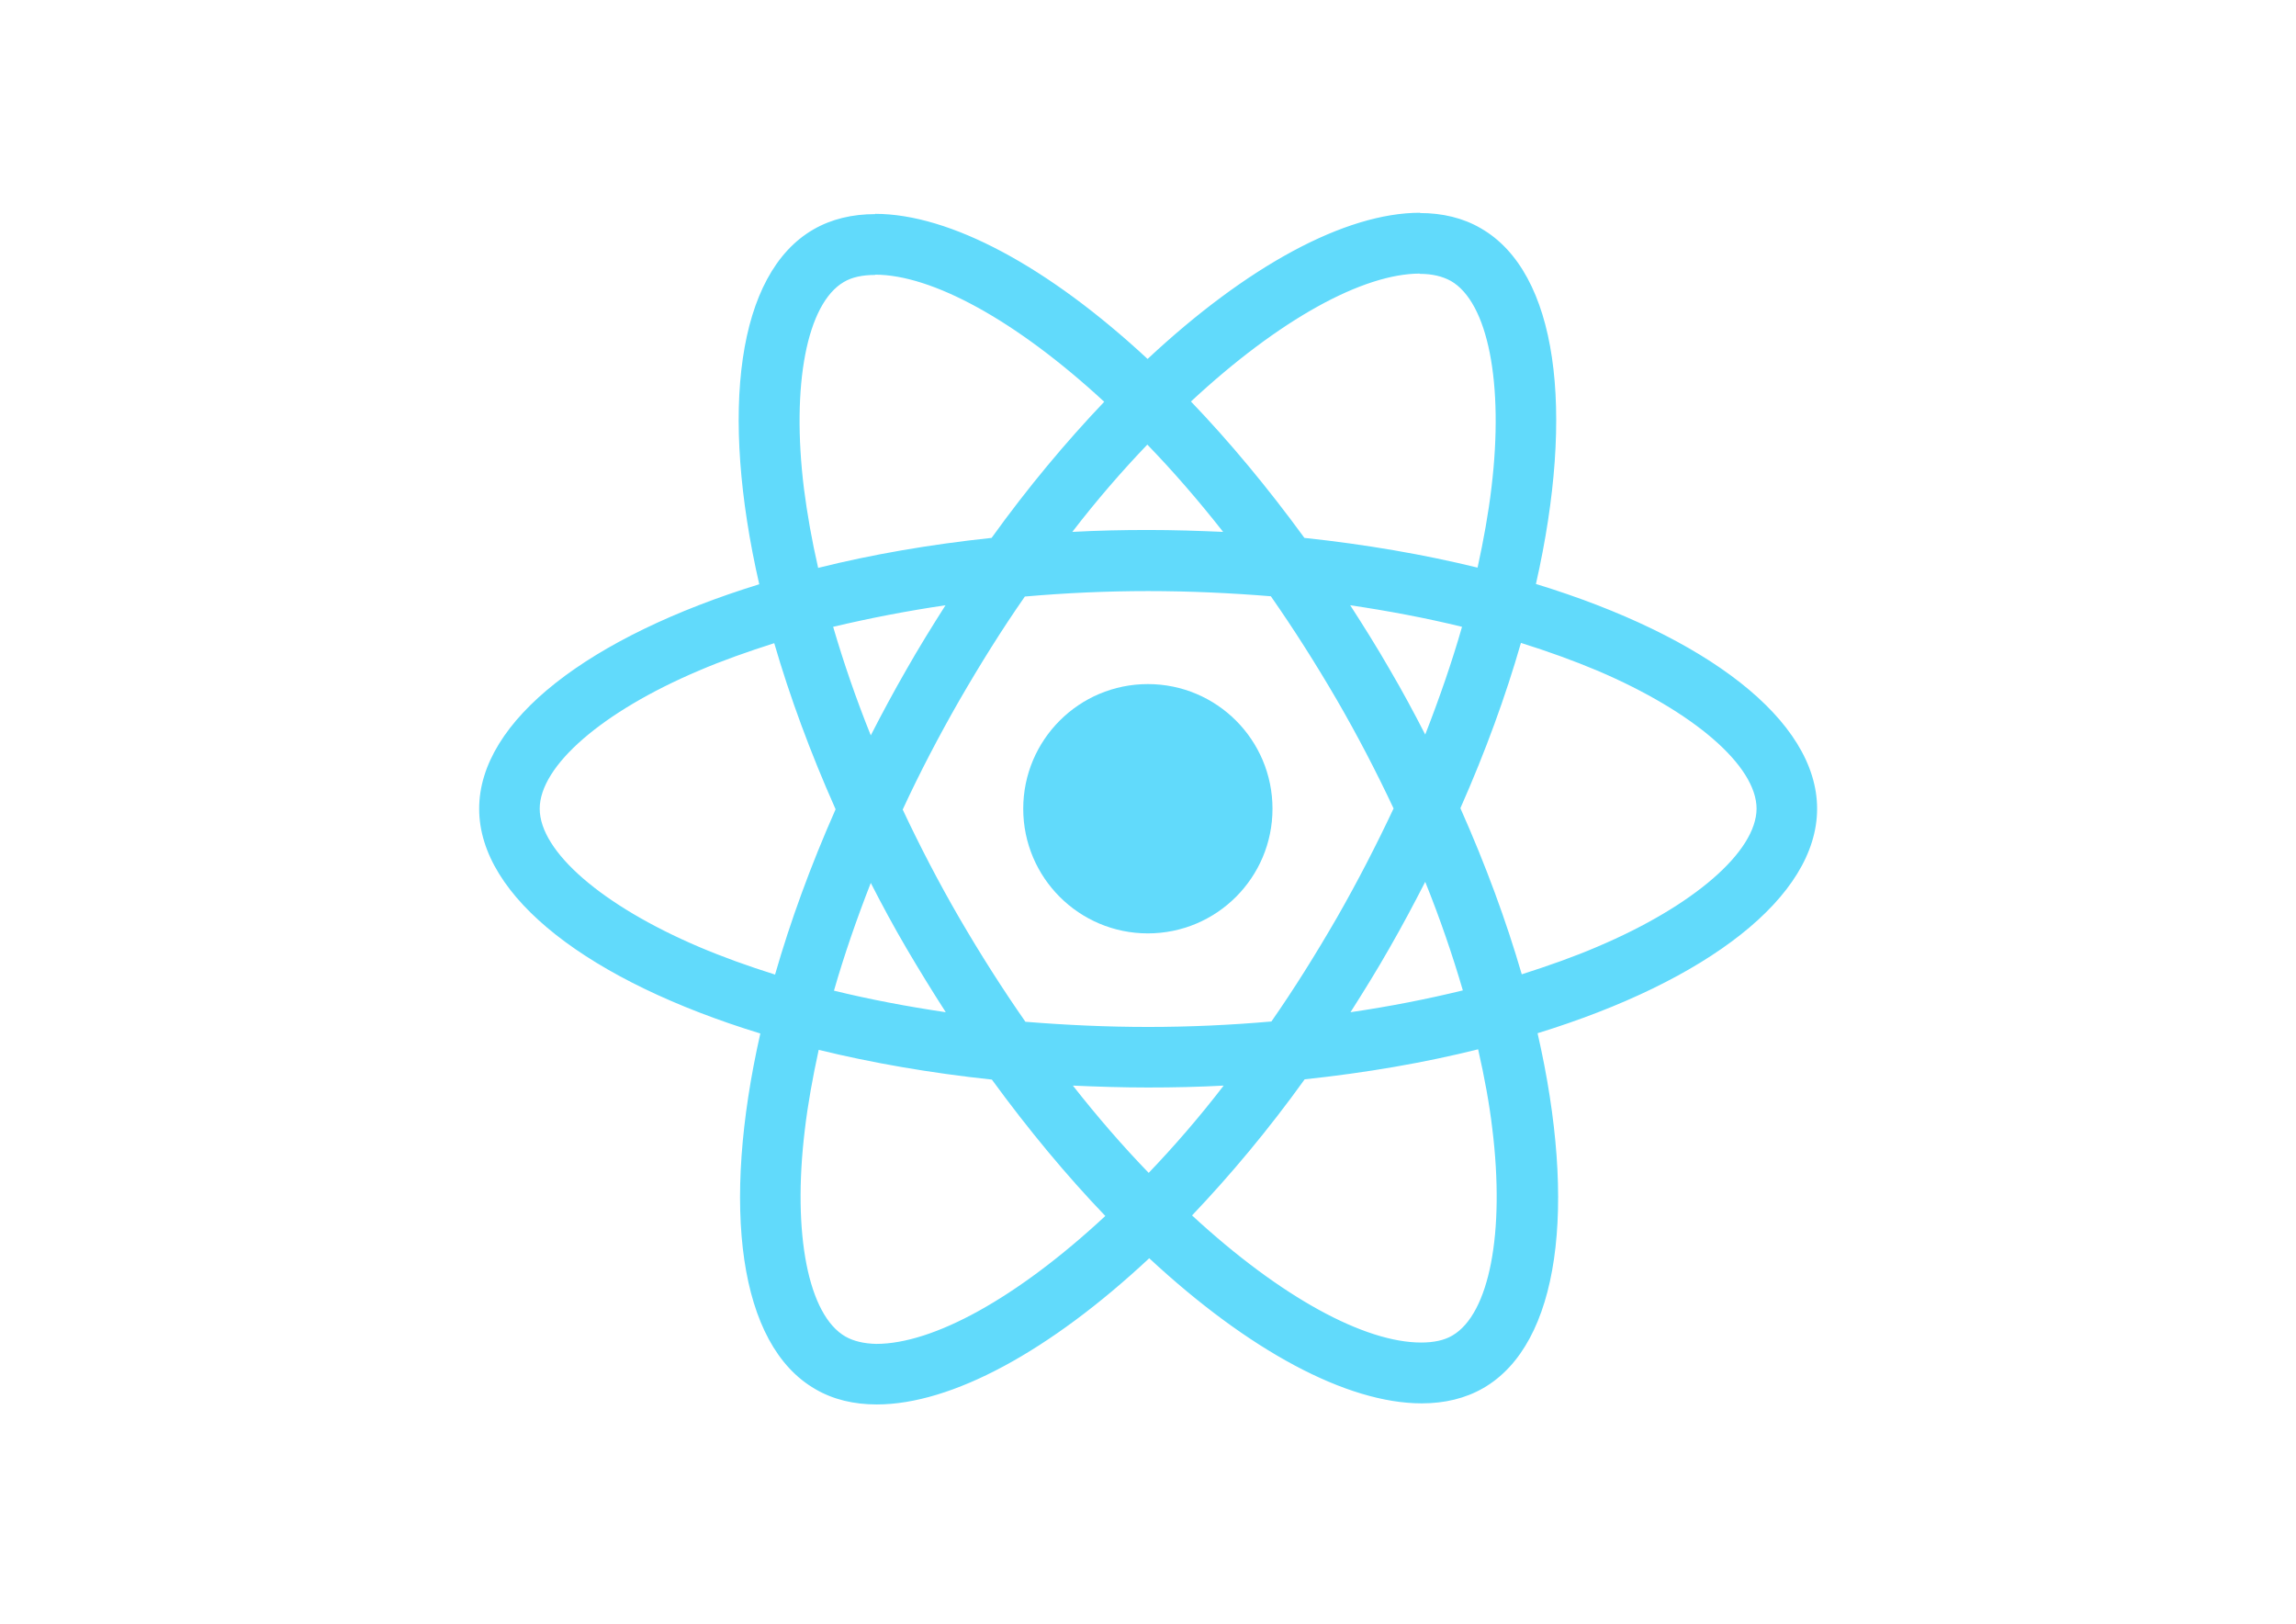
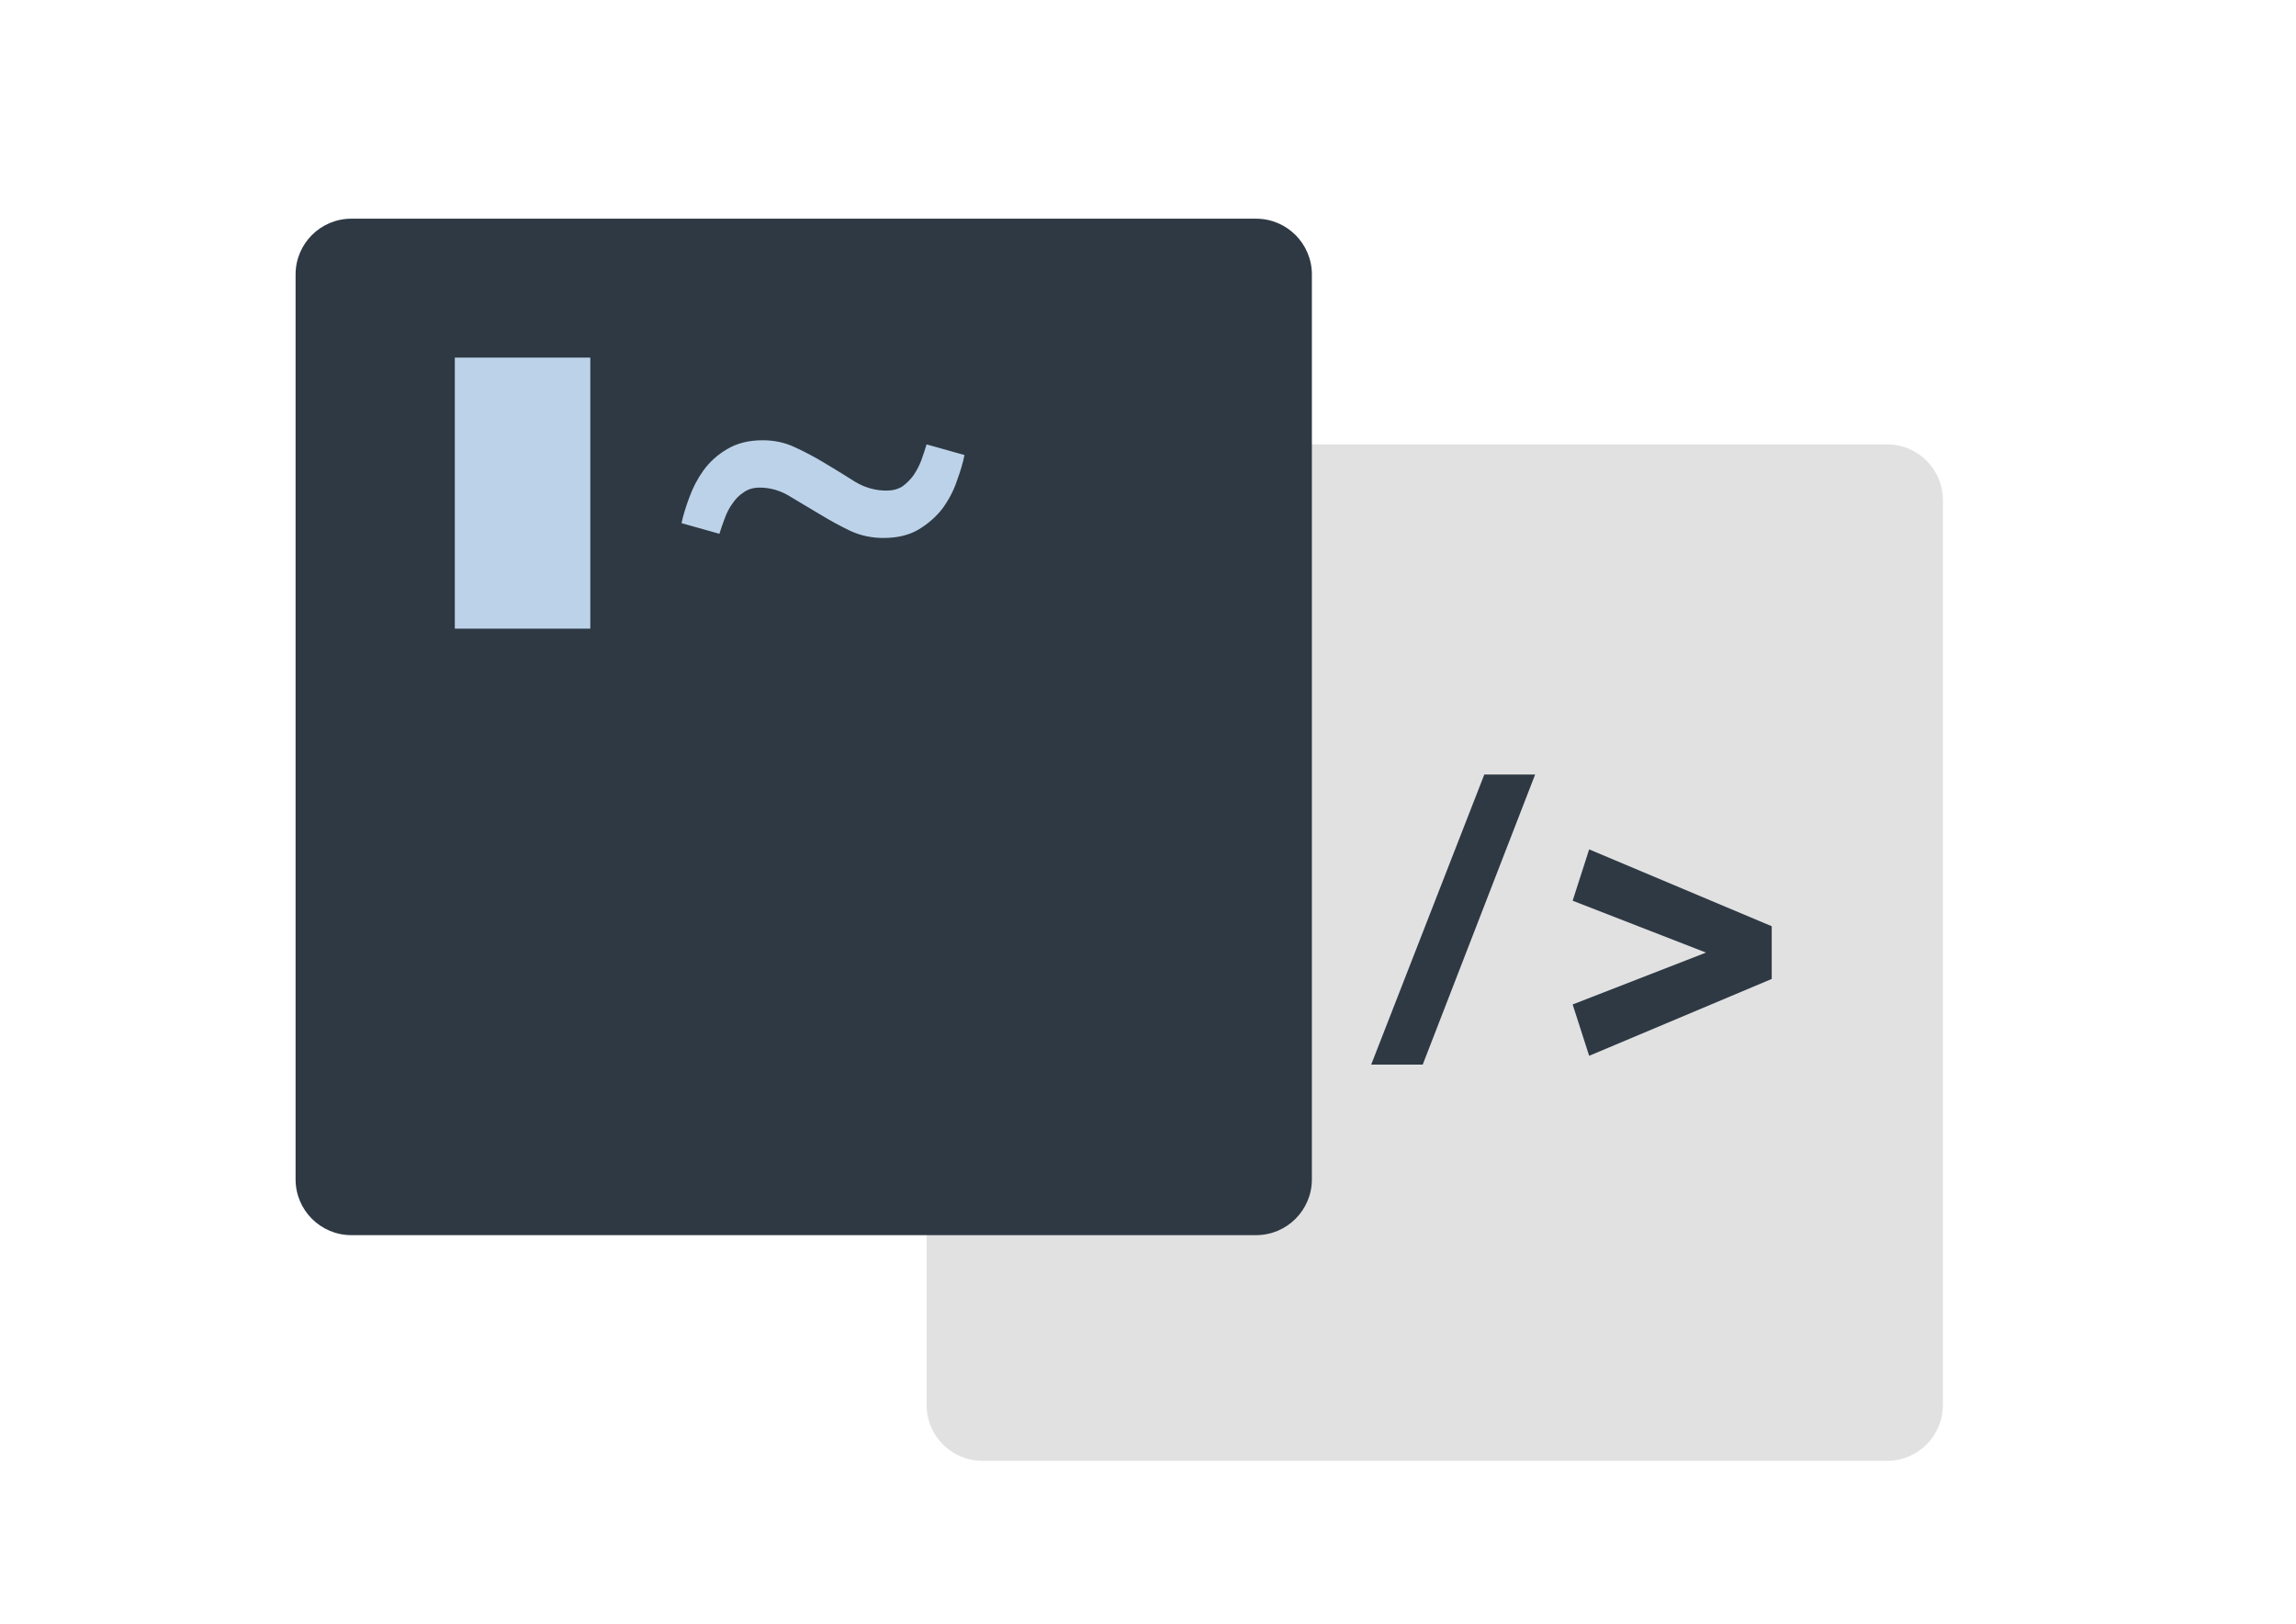
- <svg xmlns="http://www.w3.org/2000/svg" viewBox="0 0 841.9 595.3">
-   <g fill="#61DAFB">
-     <path d="M666.3 296.5c0-32.5-40.7-63.3-103.1-82.4 14.4-63.6 8-114.2-20.2-130.4-6.5-3.8-14.1-5.6-22.4-5.6v22.3c4.6 0 8.3.9 11.4 2.6 13.6 7.8 19.5 37.5 14.9 75.7-1.1 9.4-2.9 19.3-5.1 29.4-19.6-4.8-41-8.5-63.5-10.9-13.5-18.5-27.5-35.3-41.6-50 32.6-30.3 63.2-46.9 84-46.9V78c-27.5 0-63.5 19.6-99.9 53.6-36.4-33.8-72.4-53.2-99.9-53.2v22.3c20.7 0 51.4 16.5 84 46.6-14 14.7-28 31.4-41.3 49.9-22.6 2.4-44 6.1-63.6 11-2.3-10-4-19.7-5.2-29-4.7-38.2 1.1-67.9 14.6-75.8 3-1.8 6.9-2.6 11.5-2.6V78.5c-8.4 0-16 1.8-22.6 5.6-28.1 16.2-34.4 66.7-19.9 130.1-62.2 19.2-102.7 49.9-102.7 82.3 0 32.5 40.7 63.3 103.1 82.4-14.4 63.6-8 114.2 20.2 130.4 6.5 3.8 14.1 5.6 22.5 5.6 27.5 0 63.5-19.6 99.9-53.6 36.4 33.8 72.4 53.2 99.9 53.2 8.4 0 16-1.8 22.6-5.6 28.1-16.2 34.4-66.7 19.9-130.1 62-19.1 102.5-49.9 102.5-82.3zm-130.2-66.7c-3.7 12.9-8.3 26.2-13.5 39.5-4.1-8-8.4-16-13.1-24-4.6-8-9.5-15.8-14.4-23.4 14.2 2.1 27.9 4.7 41 7.9zm-45.8 106.5c-7.8 13.5-15.8 26.3-24.1 38.2-14.9 1.3-30 2-45.2 2-15.1 0-30.2-.7-45-1.9-8.3-11.9-16.4-24.6-24.2-38-7.6-13.1-14.5-26.4-20.8-39.8 6.2-13.4 13.2-26.8 20.7-39.9 7.8-13.5 15.8-26.3 24.1-38.2 14.9-1.3 30-2 45.2-2 15.1 0 30.2.7 45 1.9 8.3 11.9 16.4 24.6 24.2 38 7.6 13.1 14.5 26.4 20.8 39.8-6.3 13.4-13.2 26.8-20.7 39.9zm32.3-13c5.4 13.4 10 26.8 13.8 39.8-13.1 3.2-26.9 5.9-41.2 8 4.9-7.7 9.8-15.6 14.4-23.7 4.6-8 8.9-16.1 13-24.1zM421.2 430c-9.3-9.6-18.6-20.3-27.8-32 9 .4 18.2.7 27.5.7 9.4 0 18.7-.2 27.8-.7-9 11.7-18.3 22.4-27.5 32zm-74.4-58.9c-14.2-2.1-27.9-4.7-41-7.9 3.7-12.9 8.3-26.2 13.5-39.5 4.1 8 8.4 16 13.1 24 4.7 8 9.5 15.8 14.4 23.4zM420.7 163c9.3 9.6 18.6 20.3 27.8 32-9-.4-18.2-.7-27.5-.7-9.4 0-18.7.2-27.8.7 9-11.7 18.3-22.4 27.5-32zm-74 58.9c-4.9 7.7-9.8 15.6-14.4 23.7-4.6 8-8.9 16-13 24-5.4-13.4-10-26.8-13.8-39.8 13.1-3.1 26.9-5.8 41.2-7.9zm-90.5 125.2c-35.4-15.1-58.3-34.9-58.3-50.6 0-15.7 22.9-35.6 58.3-50.6 8.6-3.7 18-7 27.7-10.1 5.7 19.6 13.2 40 22.5 60.9-9.2 20.8-16.6 41.1-22.2 60.6-9.9-3.1-19.3-6.5-28-10.2zM310 490c-13.6-7.8-19.5-37.5-14.9-75.7 1.1-9.4 2.9-19.3 5.1-29.4 19.6 4.8 41 8.5 63.5 10.9 13.5 18.5 27.5 35.3 41.6 50-32.6 30.3-63.2 46.9-84 46.9-4.5-.1-8.3-1-11.3-2.7zm237.2-76.2c4.7 38.2-1.1 67.9-14.6 75.8-3 1.8-6.9 2.6-11.5 2.6-20.7 0-51.4-16.5-84-46.6 14-14.7 28-31.4 41.3-49.9 22.6-2.4 44-6.1 63.6-11 2.3 10.1 4.1 19.8 5.2 29.1zm38.5-66.7c-8.6 3.7-18 7-27.7 10.1-5.7-19.6-13.2-40-22.5-60.9 9.2-20.8 16.6-41.1 22.2-60.6 9.9 3.1 19.3 6.5 28.1 10.2 35.4 15.1 58.3 34.9 58.3 50.6-.1 15.7-23 35.6-58.4 50.6zM320.8 78.4z" />
-     <circle cx="420.9" cy="296.5" r="45.7" />
-     <path d="M520.5 78.1z" />
+ <svg xmlns="http://www.w3.org/2000/svg" id="svg934" version="1.1" viewBox="0 0 841.9 595.3">
+   <defs id="defs938" />
+   <g style="stroke-width:0.575" transform="matrix(1.73906,0,0,1.73906,-339.4919,-255.0604)" id="g1563">
+     <rect style="opacity:1;fill:#e1e1e1;fill-opacity:1;stroke:none;stroke-width:6.52;stroke-linecap:round;stroke-linejoin:round;stroke-miterlimit:4;stroke-dasharray:none;stroke-opacity:1;paint-order:fill markers stroke" id="rect837" width="214.286" height="214.286" x="390.59" y="240.345" ry="11.765" rx="11.765" />
+     <rect rx="11.765" ry="11.765" y="192.768" x="257.539" height="214.286" width="214.286" id="rect833" style="opacity:1;fill:#2e3944;fill-opacity:1;stroke:none;stroke-width:6.52;stroke-linecap:round;stroke-linejoin:round;stroke-miterlimit:4;stroke-dasharray:none;stroke-opacity:1;paint-order:fill markers stroke" />
+     <rect rx="0" ry="0" y="222.054" x="291.111" height="57.143" width="28.571" id="rect839" style="opacity:1;fill:#bcd2e8;fill-opacity:1;stroke:none;stroke-width:6.52;stroke-linecap:round;stroke-linejoin:round;stroke-miterlimit:4;stroke-dasharray:none;stroke-opacity:1;paint-order:fill markers stroke" />
+     <g transform="matrix(7.144569,0,0,7.144569,-102.1551,-332.9865)" style="font-style:normal;font-weight:normal;font-size:17.471px;line-height:1.25;font-family:sans-serif;letter-spacing:0px;word-spacing:0px;fill:#bcd2e8;fill-opacity:1;stroke:none;stroke-width:0.08" id="text843" aria-label="~ ">
+       <path id="path845" style="font-style:normal;font-variant:normal;font-weight:normal;font-stretch:normal;font-family:Ubuntu;-inkscape-font-specification:Ubuntu;fill:#bcd2e8;fill-opacity:1;stroke-width:0.08" d="m 70.086,80.562 q -0.07,0.349 -0.227,0.769 -0.14,0.419 -0.419,0.804 -0.28,0.367 -0.716,0.629 -0.419,0.245 -1.031,0.245 -0.524,0 -0.978,-0.21 -0.437,-0.21 -0.839,-0.454 -0.472,-0.28 -0.909,-0.542 -0.437,-0.28 -0.926,-0.28 -0.28,0 -0.472,0.14 -0.192,0.122 -0.332,0.332 -0.14,0.192 -0.227,0.437 -0.087,0.227 -0.157,0.454 l -1.118,-0.314 q 0.07,-0.332 0.227,-0.751 0.157,-0.437 0.419,-0.804 0.28,-0.384 0.699,-0.629 0.437,-0.262 1.048,-0.262 0.524,0 0.961,0.21 0.454,0.21 0.856,0.454 0.472,0.28 0.909,0.559 0.437,0.262 0.926,0.262 0.28,0 0.472,-0.122 0.192,-0.14 0.332,-0.332 0.14,-0.21 0.227,-0.437 0.087,-0.245 0.157,-0.472 z" />
+     </g>
+     <g aria-label="~ " id="g850" style="font-style:normal;font-weight:normal;font-size:17.471px;line-height:1.25;font-family:sans-serif;letter-spacing:0px;word-spacing:0px;fill:#2e3944;fill-opacity:1;stroke:none;stroke-width:0.08" transform="matrix(7.144569,0,0,7.144569,39.26629,-280.3774)">
+       <text id="text854" y="86.715" x="63.58" style="font-style:normal;font-weight:normal;font-size:5.599px;line-height:1.25;font-family:sans-serif;letter-spacing:0px;word-spacing:0px;fill:#2e3944;fill-opacity:1;stroke:none;stroke-width:0.011" xml:space="preserve">
+         <tspan style="fill:#2e3944;fill-opacity:1;stroke-width:0.011" y="86.715" x="63.58" id="tspan852" />
+       </text>
+       <g transform="matrix(1.479154,0,0,1.316288,-25.64569,12.90638)" style="font-style:normal;font-weight:normal;font-size:6.718px;line-height:1.25;font-family:sans-serif;letter-spacing:0px;word-spacing:0px;fill:#2e3944;fill-opacity:1;stroke:none;stroke-width:0.008" id="text858" aria-label="/">
+         <path id="path860" style="font-style:normal;font-variant:normal;font-weight:bold;font-stretch:normal;font-size:6.718px;font-family:Ubuntu;-inkscape-font-specification:'Ubuntu Bold';fill:#2e3944;fill-opacity:1;stroke-width:0.008" d="m 60.481,59.469 h -1.028 l 2.257,-6.503 h 1.014 z" />
+         <g style="font-style:normal;font-weight:normal;font-size:4.012px;line-height:1.25;font-family:sans-serif;letter-spacing:0px;word-spacing:0px;fill:#2e3944;fill-opacity:1;stroke:none;stroke-width:0" id="text865" transform="matrix(2.11163,0,0,2.372906,-30.46353,-13.29634)" aria-label="&gt;">
+           <path id="path867" style="font-style:normal;font-variant:normal;font-weight:bold;font-stretch:normal;font-family:Ubuntu;-inkscape-font-specification:'Ubuntu Bold';fill:#2e3944;fill-opacity:1;stroke-width:0" d="m 46.366,29.856 -1.725,0.726 -0.156,-0.485 1.26,-0.49 -1.26,-0.49 0.156,-0.485 1.725,0.726 z" />
+         </g>
+       </g>
+     </g>
  </g>
</svg>
